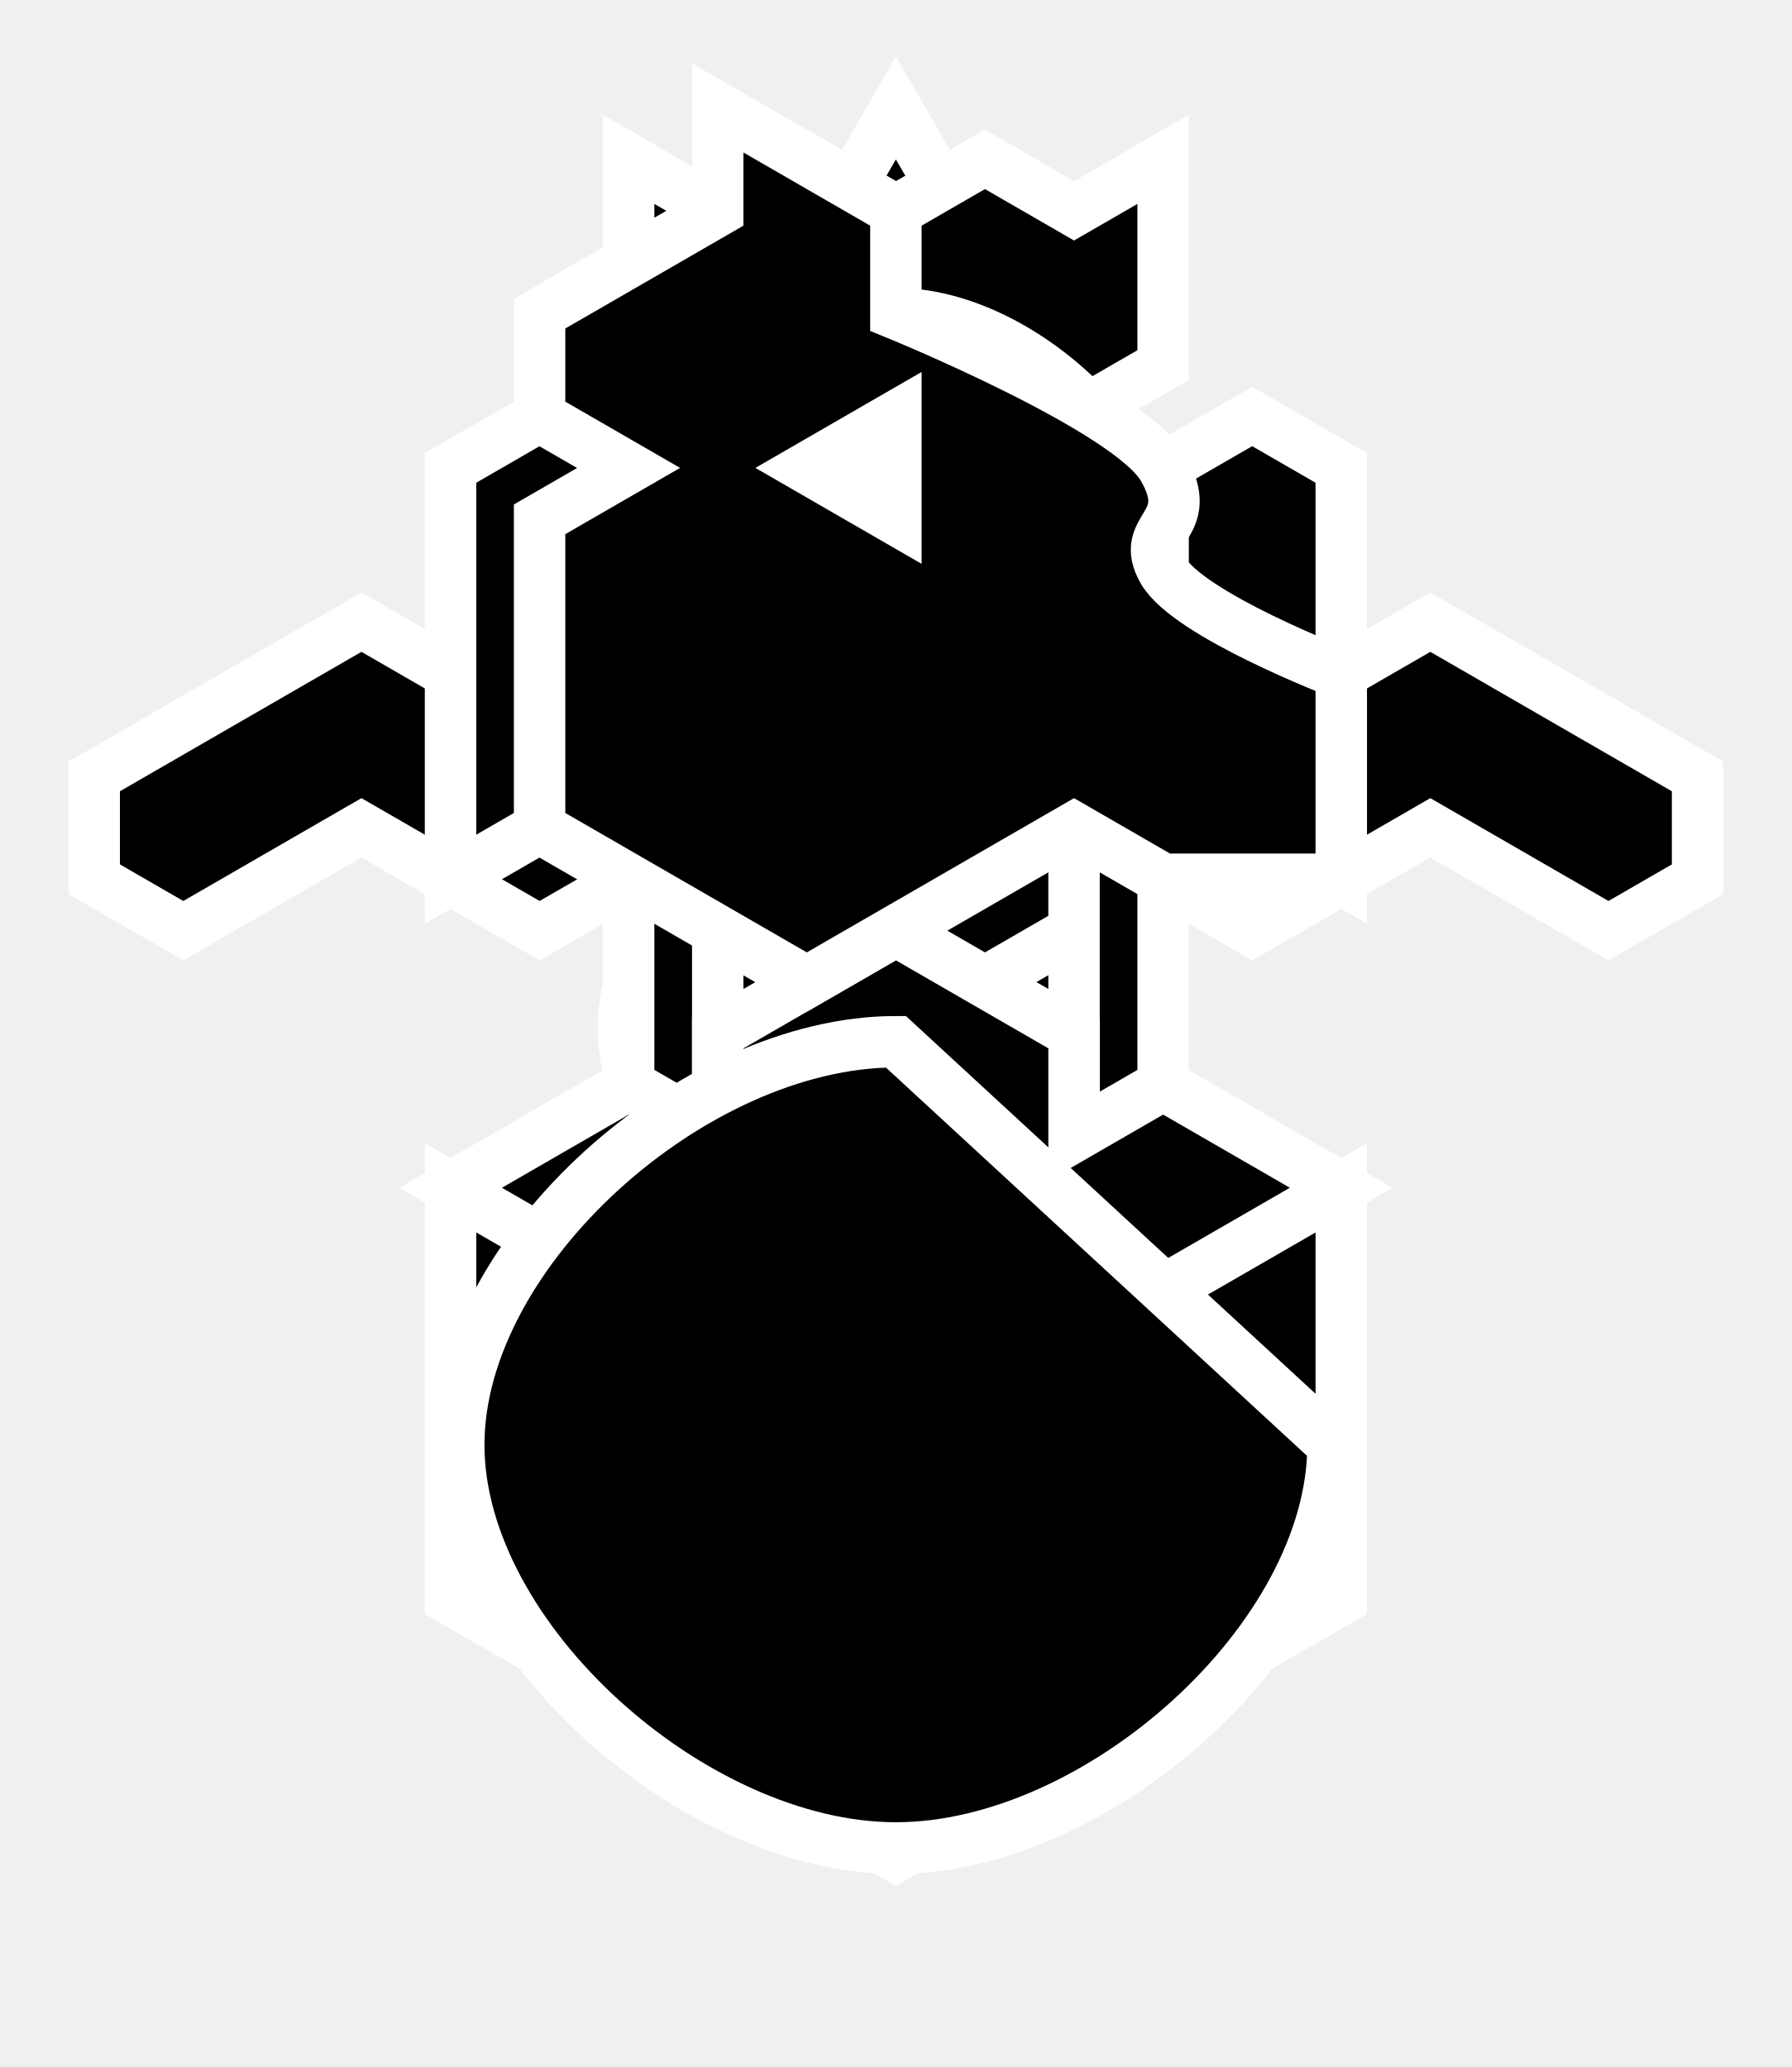
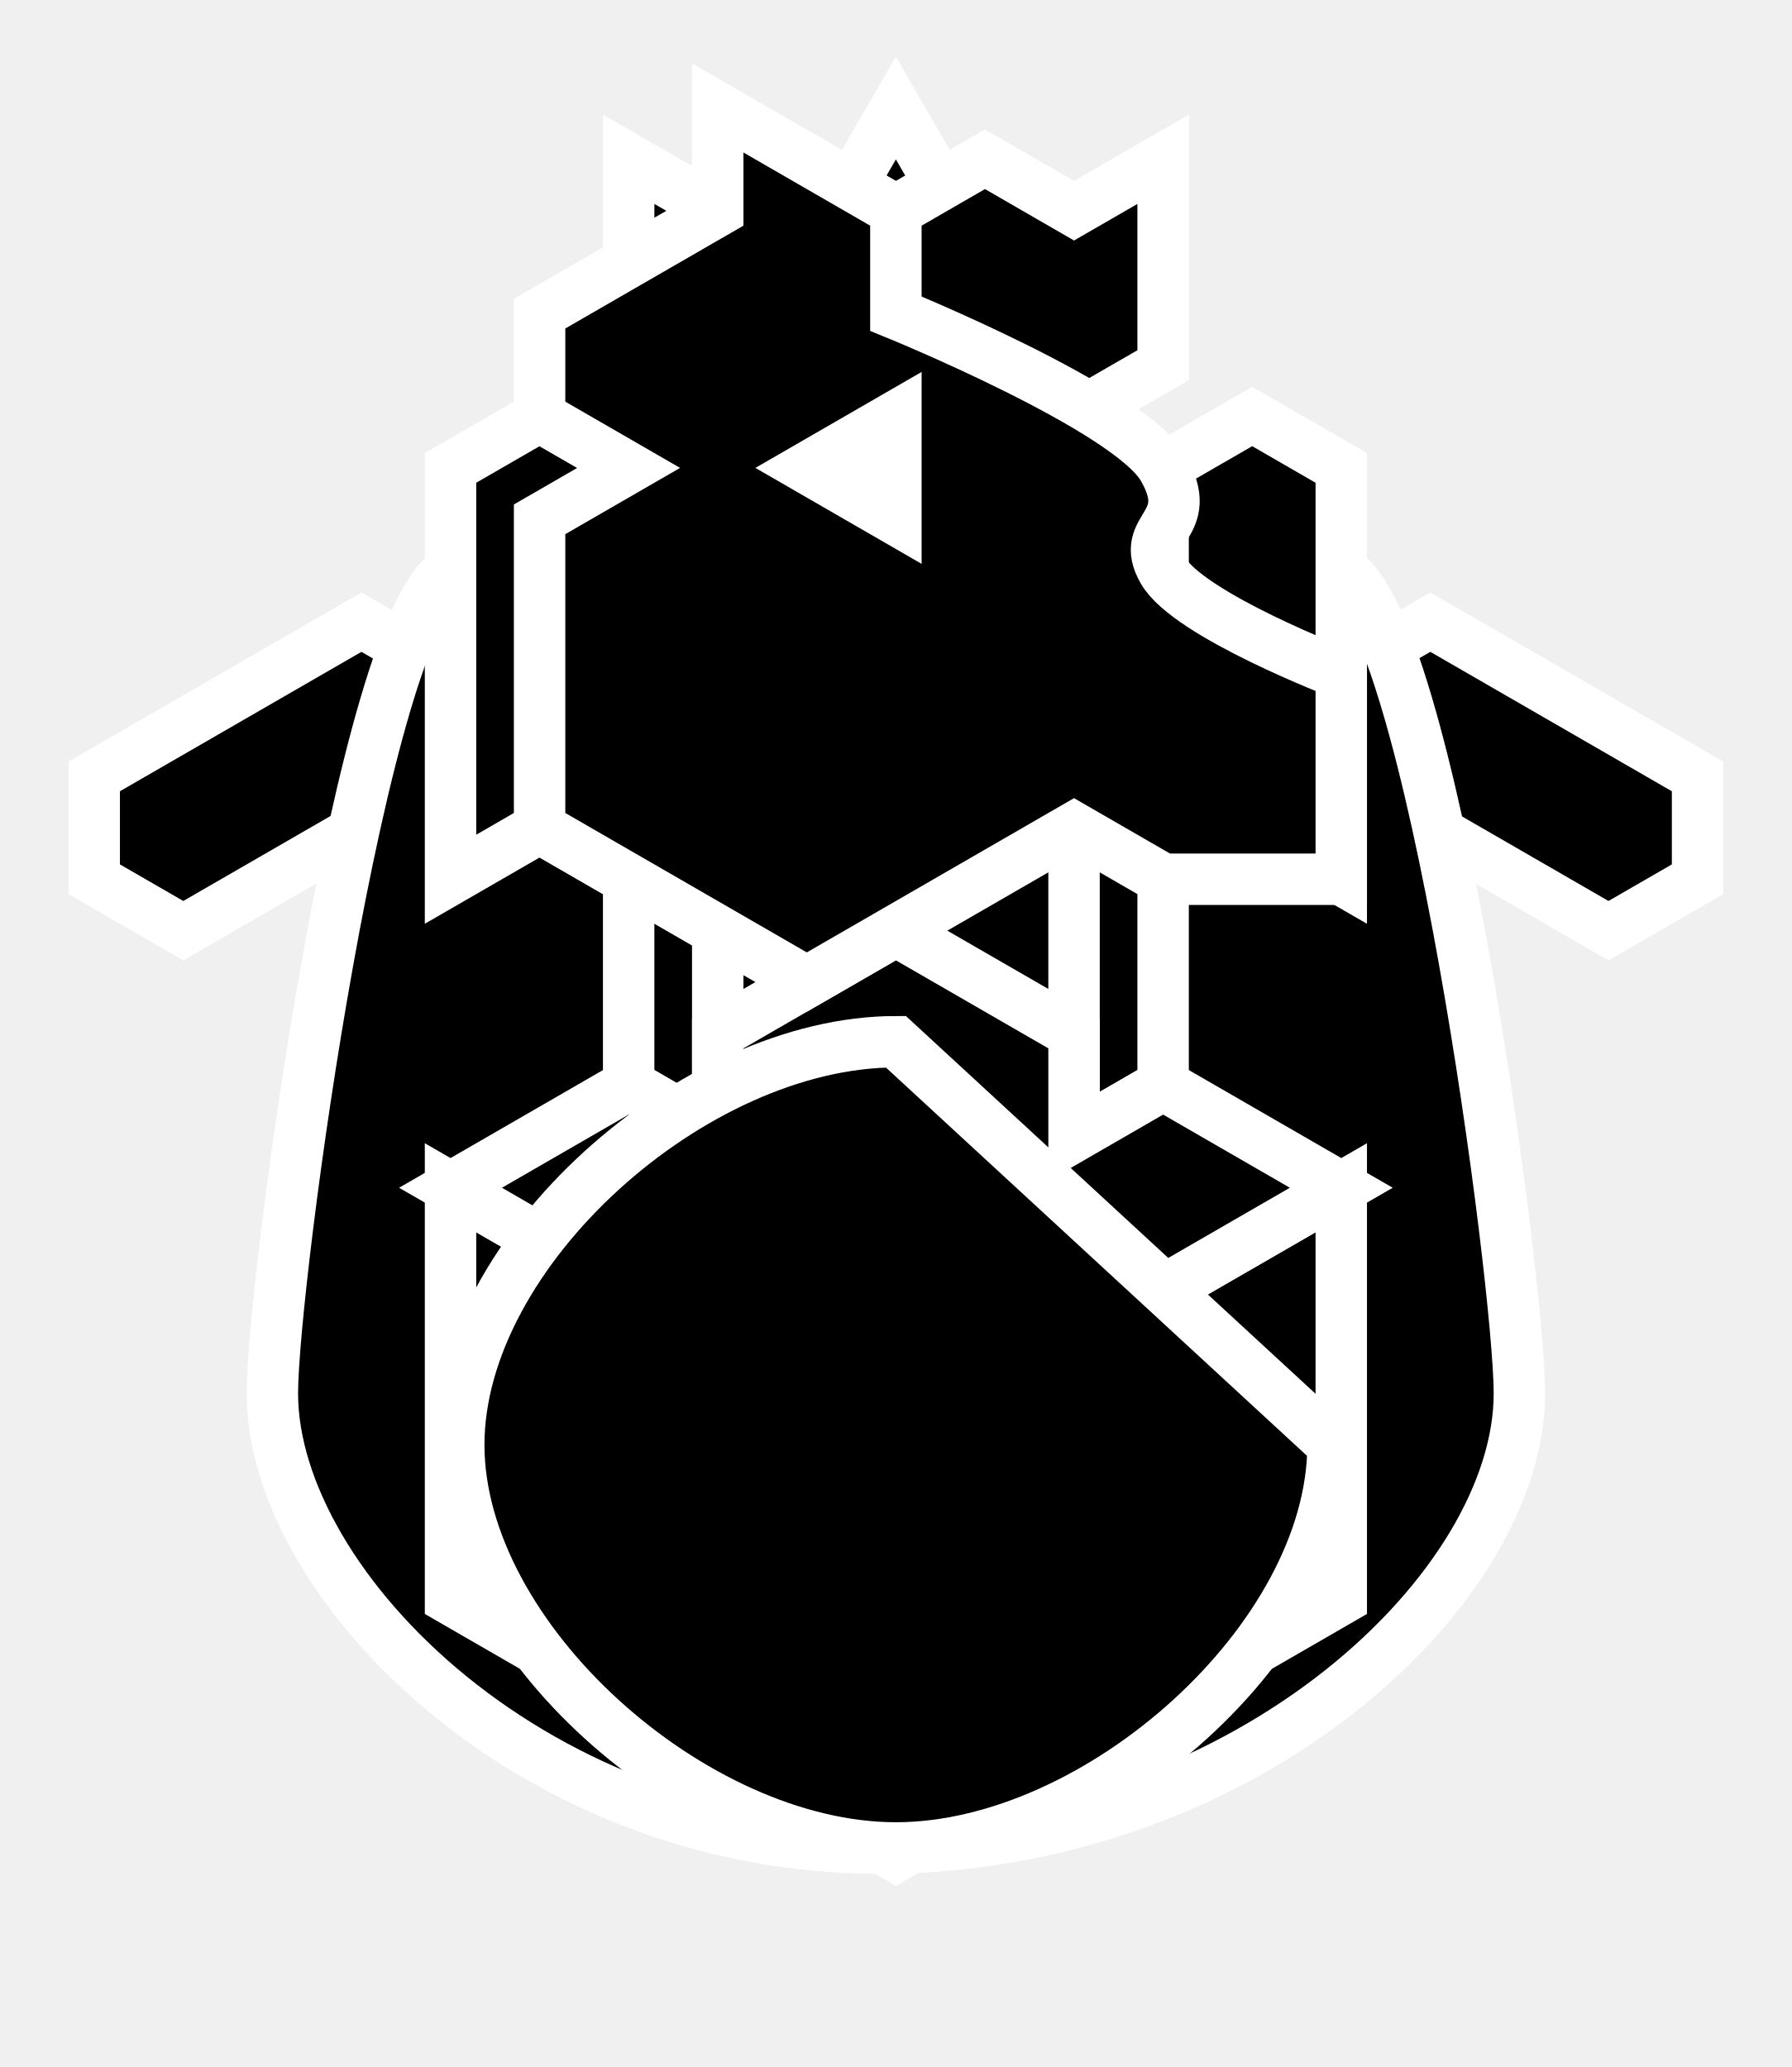
<svg xmlns="http://www.w3.org/2000/svg" width="174.205mm" height="201mm" viewBox="0 0 174.205 201" version="1.1" id="svg5">
  <defs id="defs2" />
  <g id="layer10" transform="translate(-42.80127,-74.5)" style="display:none">
    <path style="fill:#d1f1d7;fill-opacity:1;stroke:#ebb898;stroke-width:1;stroke-dasharray:none;stroke-opacity:1" d="M 43.301,75 H 216.506 V 275 H 43.301 Z" id="path4992" />
  </g>
  <g id="layer11" transform="translate(-42.80127,-74.5)" style="display:none">
    <path style="fill:#33a448;fill-opacity:1;stroke:#ebb898;stroke-width:1;stroke-dasharray:none;stroke-opacity:1" d="M 43.301,75 H 216.506 V 275 H 43.301 Z" id="path5004" />
  </g>
  <g id="layer12" transform="translate(-42.80127,-74.5)" style="display:none">
    <g id="g5053">
      <path style="fill:none;fill-opacity:1;stroke:#000000;stroke-width:1;stroke-dasharray:none;stroke-opacity:1" d="m 129.904,175.801 c 19.66,0 42.501,20.355 42.501,39.199 0,18.845 -22.84,39.199 -42.501,39.199 -19.66,0 -42.5,-20.355 -42.5,-39.199 0,-18.845 22.84,-39.199 42.5,-39.199 z" id="path1976" />
      <path style="fill:none;fill-opacity:1;stroke:#000000;stroke-width:1;stroke-opacity:1" d="m 129.904,155 c 12.018,0 25.981,12.982 25.981,25 0,12.018 -13.962,25 -25.981,25 -12.018,0 -25.981,-12.982 -25.981,-25 0,-12.018 13.962,-25 25.981,-25 z" id="path1980" />
      <path style="display:inline;fill:none;fill-opacity:1;stroke:#000000;stroke-width:1;stroke-opacity:1" d="m 129.904,155 c 12.018,0 25.981,12.982 25.981,25 0,12.018 -13.962,25 -25.981,25 -12.018,0 -25.981,-12.982 -25.981,-25 0,-12.018 13.962,-25 25.981,-25 z" id="path5068" />
    </g>
  </g>
  <g id="layer1" transform="translate(-42.80127,-74.5)" style="display:inline;fill:#000000;fill-opacity:1;stroke:#ffffff;stroke-opacity:1">
    <path id="path5133" style="fill:#000000;fill-opacity:1;stroke:#ffffff;stroke-width:5;stroke-dasharray:none;stroke-opacity:1" d="m 129.904,155 c -12.018,0 -25.981,12.982 -25.981,25 0,1.791 0.312,3.603 0.88,5.39 -10,7.673 -17.399,18.885 -17.399,29.61 0,18.845 22.84,39.199 42.501,39.199 19.66,0 42.5,-20.355 42.5,-39.199 0,-10.725 -7.4,-21.937 -17.399,-29.61 0.567,-1.788 0.88,-3.599 0.88,-5.39 C 155.885,167.982 141.922,155 129.904,155 Z" />
    <path style="display:inline;fill:#000000;fill-opacity:1;stroke:#ffffff;stroke-width:5;stroke-dasharray:none;stroke-opacity:1" d="m 129.904,155 c 12.018,0 25.981,12.982 25.981,25 0,12.018 -13.962,25 -25.981,25 -12.018,0 -25.981,-12.982 -25.981,-25 0,-12.018 13.962,-25 25.981,-25 z" id="path5137" />
  </g>
  <g id="layer6" transform="translate(-42.80127,-74.5)" style="display:inline;fill:#000000;fill-opacity:1;stroke:#ffffff;stroke-opacity:1">
    <path id="path5161" style="display:inline;fill:#000000;fill-opacity:1;stroke:#ffffff;stroke-width:5;stroke-dasharray:none;stroke-opacity:1" d="m 129.904,120.527 c -7.861,0 -16.994,8.491 -16.994,16.352 0,5.326 4.192,10.94 9.34,14.007 -9.791,3.655 -18.827,13.945 -18.827,23.614 0,3.296 1.052,6.665 2.825,9.818 -10.724,7.675 -18.844,30.682 -18.844,30.682 0,0 22.84,39.199 42.501,39.199 19.66,0 42.5,-39.199 42.5,-39.199 0,0 -8.486,-23.534 -19.565,-31.191 1.603,-3.005 2.546,-6.189 2.546,-9.309 0,-9.471 -8.671,-19.538 -18.228,-23.381 5.329,-3.01 9.74,-8.777 9.74,-14.24 0,-7.861 -9.132,-16.352 -16.993,-16.352 z" />
    <path id="path5222" style="display:inline;fill:#000000;fill-opacity:1;stroke:#ffffff;stroke-width:5;stroke-dasharray:none;stroke-opacity:1" d="m 129.904,120.527 c -7.861,0 -16.994,8.491 -16.994,16.352 0,5.326 4.192,10.94 9.34,14.007 -9.791,3.655 -18.827,13.945 -18.827,23.614 0,12.018 13.962,25 25.981,25 12.018,0 25.981,-12.982 25.981,-25 0,-9.471 -8.671,-19.538 -18.228,-23.381 5.329,-3.01 9.74,-8.777 9.74,-14.24 0,-7.861 -9.132,-16.352 -16.993,-16.352 z" />
    <path style="display:inline;fill:#000000;fill-opacity:1;stroke:#ffffff;stroke-width:5;stroke-dasharray:none;stroke-opacity:1" d="m 129.904,120.527 c 7.861,0 16.993,8.491 16.993,16.352 0,7.861 -9.132,16.352 -16.993,16.352 -7.861,0 -16.993,-8.491 -16.993,-16.352 0,-7.861 9.132,-16.352 16.993,-16.352 z" id="path5259" />
    <path style="fill:#000000;fill-opacity:1;stroke:#ffffff;stroke-width:5;stroke-dasharray:none;stroke-opacity:1" d="m 121.244,120 8.66,-5 8.66,5 V 100 l -8.66,-15 -8.66,15 z" id="path6072" />
  </g>
  <g id="layer2" transform="translate(-42.80127,-74.5)" style="display:inline;fill:#000000;fill-opacity:1;stroke:#ffffff;stroke-width:5;stroke-dasharray:none;stroke-opacity:1">
    <path id="path5306" style="fill:#000000;fill-opacity:1;stroke:#ffffff;stroke-width:5;stroke-dasharray:none;stroke-opacity:1" d="m 129.904,155 c -12.018,0 -25.981,12.982 -25.981,25 0,1.791 0.312,3.603 0.88,5.39 -10,7.673 -17.399,18.884 -17.399,29.61 0,18.845 22.84,39.199 42.501,39.199 19.66,0 42.5,-20.355 42.5,-39.199 0,-10.725 -7.4,-21.937 -17.399,-29.61 0.567,-1.788 0.88,-3.599 0.88,-5.39 0,-12.018 -13.962,-25 -25.981,-25 z" />
    <path id="path5310" style="display:inline;fill:#000000;fill-opacity:1;stroke:#ffffff;stroke-width:5;stroke-dasharray:none;stroke-opacity:1" d="m 103.923,90 v 20 l 7.278,4.202 c -4.339,4.572 -7.278,10.286 -7.278,15.798 0,12.018 13.962,25 25.981,25 12.018,0 25.981,-12.982 25.981,-25 0,-5.512 -2.938,-11.226 -7.278,-15.798 l 7.278,-4.202 V 90 l -8.66,5 -8.66,-5 -8.66,5 -8.66,-5 -8.66,5 z" />
    <path style="fill:#000000;fill-opacity:1;stroke:#ffffff;stroke-width:5;stroke-dasharray:none;stroke-opacity:1" d="m 147.224,155 17.321,-10 8.66,-5 8.66,-5 25.981,15 v 10 l -8.66,5 -17.321,-10 -17.32,10 z" id="path5594" />
    <path style="fill:#000000;fill-opacity:1;stroke:#ffffff;stroke-width:5;stroke-dasharray:none;stroke-opacity:1" d="M 112.583,155 77.942,135 51.962,150 v 10 l 8.66,5 17.321,-10 17.321,10 z" id="path5596" />
    <path style="display:inline;fill:#000000;fill-opacity:1;stroke:#ffffff;stroke-width:5;stroke-dasharray:none;stroke-opacity:1" d="m 129.904,105 c 12.018,0 25.981,12.982 25.981,25 0,12.018 -13.962,25 -25.981,25 -12.018,0 -25.981,-12.982 -25.981,-25 0,-12.018 13.962,-25 25.981,-25 z" id="path5663" />
  </g>
  <g id="layer3" transform="translate(-42.80127,-74.5)" style="display:inline;stroke-width:5;stroke-dasharray:none">
-     <path id="path5747" style="fill:#000000;fill-opacity:1;stroke:#ffffff;stroke-width:5;stroke-dasharray:none;stroke-opacity:1" d="m 103.923,140 v 20 l 7.278,4.202 c -4.339,4.572 -7.278,10.286 -7.278,15.798 0,1.791 0.312,3.603 0.88,5.39 -10,7.673 -17.399,18.884 -17.399,29.61 0,18.845 22.84,39.199 42.501,39.199 19.66,0 42.5,-20.355 42.5,-39.199 0,-10.725 -7.4,-21.937 -17.399,-29.61 0.567,-1.788 0.88,-3.599 0.88,-5.39 0,-5.512 -2.938,-11.226 -7.278,-15.798 l 7.278,-4.202 v -20 l -8.66,5 -8.66,-5 -8.66,5 -8.66,-5 -8.66,5 z" />
-     <path id="path5751" style="display:inline;fill:#000000;fill-opacity:1;stroke:#ffffff;stroke-width:5;stroke-dasharray:none;stroke-opacity:1" d="m 103.923,140 v 20 l 7.278,4.202 c -4.339,4.572 -7.278,10.286 -7.278,15.798 0,12.018 13.962,25 25.981,25 12.018,0 25.981,-12.982 25.981,-25 0,-5.512 -2.938,-11.226 -7.278,-15.798 l 7.278,-4.202 v -20 l -8.66,5 -8.66,-5 -8.66,5 -8.66,-5 -8.66,5 z" />
-     <path style="display:inline;fill:#000000;fill-opacity:1;stroke:#ffffff;stroke-width:5;stroke-dasharray:none;stroke-opacity:1" d="m 129.904,175 25.981,-15 v -20 l -8.66,5 -8.66,-5 -8.66,5 -8.66,-5 -8.66,5 -8.66,-5 V 160 Z" id="path5805" />
+     <path id="path5747" style="fill:#000000;fill-opacity:1;stroke:#ffffff;stroke-width:5;stroke-dasharray:none;stroke-opacity:1" d="m 103.923,120 c 0,0 -8.104,4.744 -17.321,10 -8.66,5 -17.321,69.275 -17.321,80 0,18.845 25.981,45 60.622,44.199 34.641,-0.801 60.622,-25.354 60.622,-44.199 0,-10.725 -8.581,-75.39 -17.321,-80 -8.963,-4.728 -17.321,-10 -17.321,-10 z" />
+     <path id="path5751" style="display:inline;fill:#000000;fill-opacity:1;stroke:#ffffff;stroke-width:5;stroke-dasharray:none;stroke-opacity:1" d="m 103.923,90 v 20 l 7.278,4.202 c -4.339,4.572 -7.278,10.286 -7.278,15.798 0,12.018 13.962,25 25.981,25 12.018,0 25.981,-12.982 25.981,-25 0,-5.512 -2.938,-11.226 -7.278,-15.798 l 7.278,-4.202 V 90 l -8.66,5 -8.66,-5 -8.66,5 -8.66,-5 -8.66,5 z" />
+     <path style="display:inline;fill:#000000;fill-opacity:1;stroke:#ffffff;stroke-width:5;stroke-dasharray:none;stroke-opacity:1" d="m 129.904,125 25.981,-15 V 90 l -8.66,5 -8.66,-5 -8.66,5 -8.66,-5 -8.66,5 -8.66,-5 V 110 Z" id="path5805" />
  </g>
  <g id="layer4" transform="translate(-42.80127,-74.5)" style="display:inline;fill:#000000;fill-opacity:1;stroke:#ffffff;stroke-width:5;stroke-dasharray:none;stroke-opacity:1">
    <path style="fill:#000000;fill-opacity:1;stroke:#ffffff;stroke-width:5;stroke-dasharray:none;stroke-opacity:1" d="m 173.205,120 -8.66,-5 -8.66,5 v 20 l -8.66,-5 v -20 l -17.321,-10 -17.321,10 v 20 l -8.66,5 v -20 l -8.66,-5 -8.66,5 v 30 10 l 8.66,-5 8.66,5 v 20 l 8.66,5 v -30 l 17.321,-10 17.321,10 v 30 l 8.66,-5 v -20 l 8.66,-5 8.66,5 v -10 z" id="path5891" />
    <path style="fill:#000000;fill-opacity:1;stroke:#ffffff;stroke-width:5;stroke-dasharray:none;stroke-opacity:1" d="M 86.603,190 129.904,215 173.205,190 v 40 l -43.301,25 -43.301,-25 z" id="path5897" />
    <path style="fill:#000000;fill-opacity:1;stroke:#ffffff;stroke-width:5;stroke-dasharray:none;stroke-opacity:1" d="m 86.603,190 17.321,-10 8.66,5 v -10 l 17.321,-10 17.321,10 v 10 l 8.66,-5 17.321,10 -43.301,25 z" id="path5899" />
  </g>
  <g id="layer5" transform="translate(-42.80127,-74.5)" style="display:inline;fill:#000000;fill-opacity:1;stroke-width:5;stroke-dasharray:none">
    <path style="fill:#000000;fill-opacity:1;stroke:#ffffff;stroke-width:5;stroke-dasharray:none;stroke-opacity:1" d="m 172.404,215 c 0,18.845 -22.84,39.199 -42.501,39.199 -19.66,0 -42.5,-20.355 -42.5,-39.199 0,-18.845 22.84,-39.199 42.5,-39.199 z" id="path5935" />
    <path style="fill:#000000;fill-opacity:1;stroke:#ffffff;stroke-width:5;stroke-dasharray:none;stroke-opacity:1" d="m 95.263,155 v -30 l 8.66,-5 -8.66,-5 v -10 l 8.66,-5 8.66,-5 v -10 l 8.66,5 8.66,5 V 105 c 0,0 22.647,9.226 25.981,15 3.333,5.774 -2.5,5.67 0,10 2.5,4.33 17.321,10 17.321,10 v 20 h -17.321 l -8.66,-5 -25.981,15 z" id="path5992" />
    <path style="fill:#ffffff;fill-opacity:1;stroke:#ffffff;stroke-width:5;stroke-dasharray:none;stroke-opacity:1" d="m 129.904,115 -8.66,5 8.66,5 z" id="path5994" />
  </g>
</svg>
